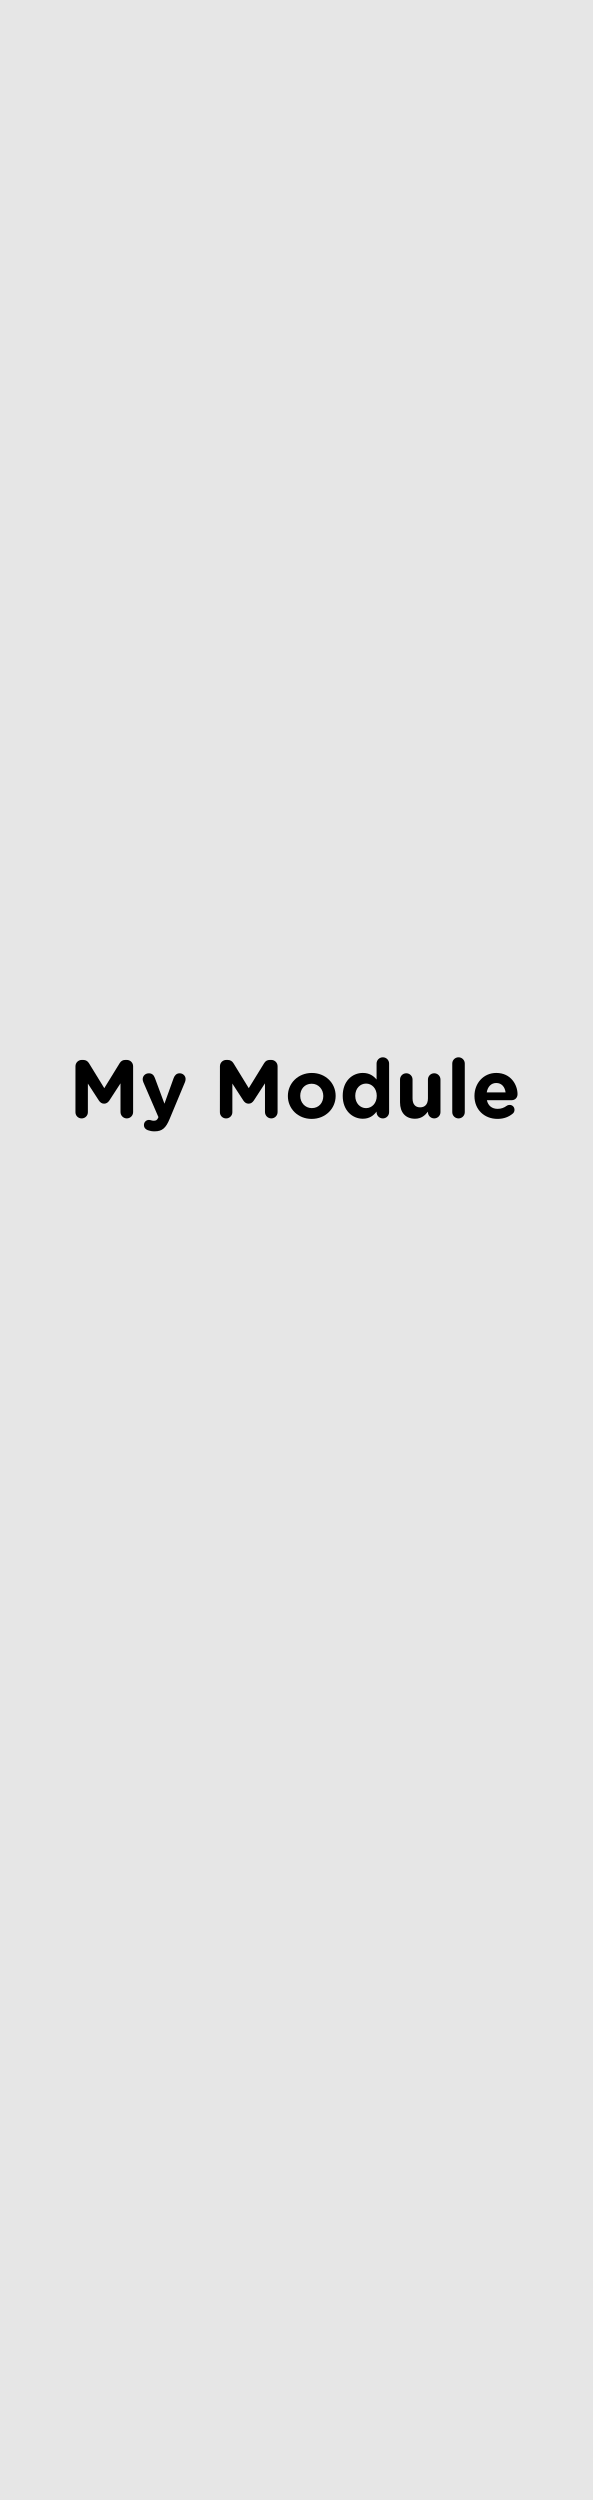
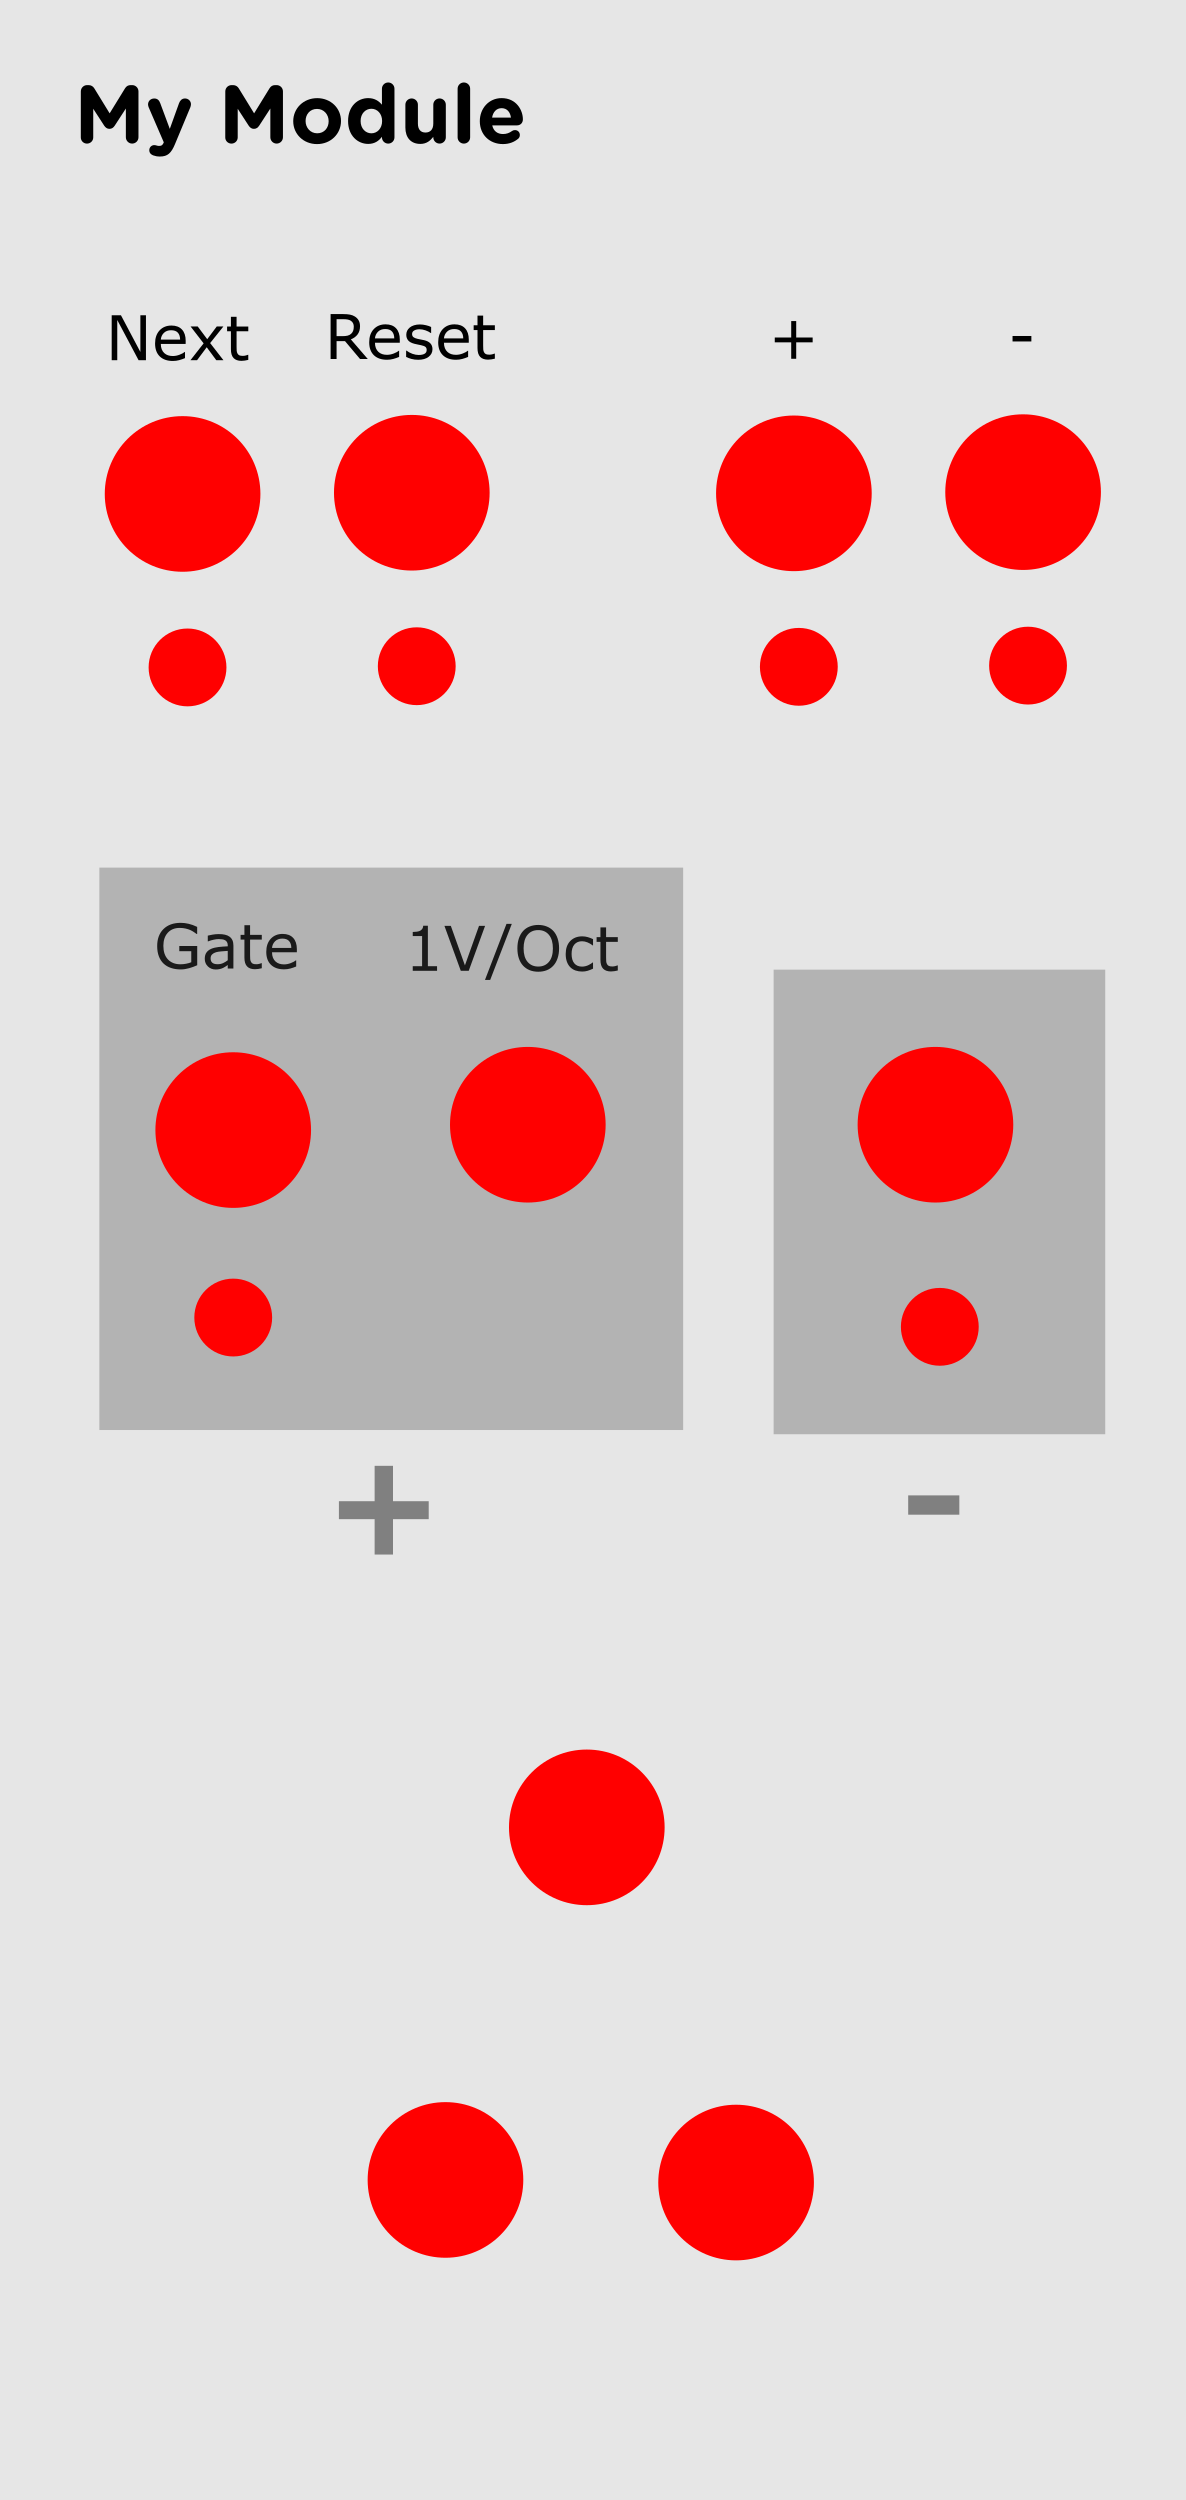
- <svg xmlns="http://www.w3.org/2000/svg" width="30.48mm" height="128.5mm" viewBox="0 0 30.48 128.5" version="1.1" id="svg8">
+ <svg xmlns="http://www.w3.org/2000/svg" width="60.96mm" height="128.5mm" viewBox="0 0 60.96 128.5" version="1.1" id="svg8">
  <defs id="defs2" />
  <g id="layer1" transform="translate(0,-168.5)">
-     <rect style="display:inline;opacity:1;vector-effect:none;fill:#e6e6e6;fill-opacity:1;fill-rule:evenodd;stroke:none;stroke-width:0.649;stroke-linecap:butt;stroke-linejoin:miter;stroke-miterlimit:4;stroke-dasharray:none;stroke-dashoffset:0;stroke-opacity:1;paint-order:normal" id="rect420" width="30.48" height="128.5" x="5.9211732e-17" y="168.5" />
-     <g aria-label="My Module" style="font-style:normal;font-variant:normal;font-weight:normal;font-stretch:normal;font-size:4.939px;line-height:6.615px;font-family:'Gotham Rounded';-inkscape-font-specification:'Gotham Rounded';font-variant-ligatures:normal;font-variant-caps:normal;font-variant-numeric:normal;font-feature-settings:normal;text-align:center;letter-spacing:0px;word-spacing:0px;writing-mode:lr-tb;text-anchor:middle;display:inline;fill:#000000;fill-opacity:1;stroke:none;stroke-width:0.265px;stroke-linecap:butt;stroke-linejoin:miter;stroke-opacity:1" id="text1229" transform="translate(0,46.99497)">
+     <rect style="display:inline;opacity:1;vector-effect:none;fill:#e6e6e6;fill-opacity:1;fill-rule:evenodd;stroke:none;stroke-width:0.918;stroke-linecap:butt;stroke-linejoin:miter;stroke-miterlimit:4;stroke-dasharray:none;stroke-dashoffset:0;stroke-opacity:1;paint-order:normal" id="rect420" width="60.96" height="128.5" x="5.9211732e-17" y="168.5" />
+     <g aria-label="-" id="text2119-8-1" style="font-size:3.175px;stroke-width:0.265">
+       <path d="m 53.012,186.051 h -0.967 v -0.281 h 0.967 z" id="path3788" />
+     </g>
+     <g aria-label="+" id="text2119-3" style="font-size:3.175px;stroke-width:0.265">
+       <path d="m 41.77,186.096 h -0.845 v 0.845 h -0.257 v -0.845 h -0.845 v -0.248 h 0.845 v -0.845 h 0.257 v 0.845 h 0.845 z" id="path3785" />
+     </g>
+     <g aria-label="Reset" id="text2119-8" style="font-size:3.175px;stroke-width:0.265">
+       <path d="m 18.903,186.952 h -0.398 l -0.772,-0.918 h -0.433 v 0.918 h -0.307 v -2.308 h 0.646 q 0.209,0 0.349,0.028 0.14,0.026 0.251,0.096 0.126,0.079 0.195,0.2 0.071,0.119 0.071,0.304 0,0.25 -0.126,0.419 -0.126,0.167 -0.346,0.253 z m -0.718,-1.659 q 0,-0.099 -0.036,-0.175 -0.034,-0.077 -0.115,-0.13 -0.067,-0.045 -0.158,-0.062 -0.091,-0.019 -0.215,-0.019 h -0.361 v 0.871 h 0.31 q 0.146,0 0.254,-0.025 0.109,-0.026 0.184,-0.096 0.07,-0.065 0.102,-0.149 0.034,-0.085 0.034,-0.215 z" id="path3774" />
+       <path d="m 20.549,186.116 h -1.276 q 0,0.16 0.048,0.279 0.048,0.118 0.132,0.194 0.081,0.074 0.191,0.112 0.112,0.037 0.245,0.037 0.177,0 0.355,-0.07 0.18,-0.071 0.256,-0.14 h 0.015 v 0.318 q -0.147,0.062 -0.301,0.104 -0.153,0.042 -0.322,0.042 -0.431,0 -0.673,-0.233 -0.242,-0.234 -0.242,-0.664 0,-0.425 0.231,-0.674 0.233,-0.25 0.611,-0.25 0.35,0 0.54,0.205 0.191,0.205 0.191,0.581 z m -0.284,-0.223 q -0.002,-0.229 -0.116,-0.355 -0.113,-0.126 -0.346,-0.126 -0.234,0 -0.374,0.138 -0.138,0.138 -0.157,0.343 z" id="path3776" />
+       <path d="m 22.228,186.452 q 0,0.237 -0.197,0.389 -0.195,0.152 -0.535,0.152 -0.192,0 -0.353,-0.045 -0.16,-0.046 -0.268,-0.101 v -0.327 h 0.015 q 0.138,0.104 0.307,0.166 0.169,0.06 0.324,0.06 0.192,0 0.301,-0.062 0.109,-0.062 0.109,-0.195 0,-0.102 -0.059,-0.155 -0.059,-0.053 -0.226,-0.09 -0.062,-0.014 -0.163,-0.033 -0.099,-0.019 -0.181,-0.04 -0.228,-0.06 -0.324,-0.177 -0.095,-0.118 -0.095,-0.288 0,-0.107 0.043,-0.202 0.045,-0.095 0.135,-0.169 0.087,-0.073 0.22,-0.115 0.135,-0.043 0.301,-0.043 0.155,0 0.313,0.039 0.16,0.037 0.265,0.091 v 0.312 h -0.015 q -0.112,-0.082 -0.271,-0.138 -0.16,-0.057 -0.313,-0.057 -0.16,0 -0.27,0.062 -0.11,0.06 -0.11,0.181 0,0.107 0.067,0.161 0.065,0.054 0.211,0.088 0.081,0.019 0.18,0.037 0.101,0.019 0.167,0.034 0.203,0.046 0.313,0.16 0.11,0.115 0.11,0.304 z" id="path3778" />
+       <path d="m 24.095,186.116 h -1.276 q 0,0.16 0.048,0.279 0.048,0.118 0.132,0.194 0.081,0.074 0.191,0.112 0.112,0.037 0.245,0.037 0.177,0 0.355,-0.07 0.18,-0.071 0.256,-0.14 h 0.015 v 0.318 q -0.147,0.062 -0.301,0.104 -0.153,0.042 -0.322,0.042 -0.431,0 -0.673,-0.233 -0.242,-0.234 -0.242,-0.664 0,-0.425 0.231,-0.674 0.233,-0.25 0.611,-0.25 0.35,0 0.54,0.205 0.191,0.205 0.191,0.581 z m -0.284,-0.223 q -0.002,-0.229 -0.116,-0.355 -0.113,-0.126 -0.346,-0.126 -0.234,0 -0.374,0.138 -0.138,0.138 -0.157,0.343 z" id="path3780" />
+       <path d="m 25.436,186.936 q -0.082,0.022 -0.18,0.036 -0.096,0.014 -0.172,0.014 -0.265,0 -0.403,-0.143 -0.138,-0.143 -0.138,-0.457 v -0.921 h -0.197 v -0.245 h 0.197 v -0.498 h 0.291 v 0.498 h 0.602 v 0.245 H 24.834 v 0.789 q 0,0.136 0.006,0.214 0.006,0.076 0.043,0.143 0.034,0.062 0.093,0.091 0.06,0.028 0.183,0.028 0.071,0 0.149,-0.02 0.078,-0.022 0.112,-0.036 h 0.015 z" id="path3782" />
+     </g>
+     <rect style="fill:#b3b3b3;stroke-width:0.166" id="rect2299-7" width="17.044" height="23.88" x="39.765" y="218.34" />
+     <g aria-label="My Module" style="font-style:normal;font-variant:normal;font-weight:normal;font-stretch:normal;font-size:4.939px;line-height:6.615px;font-family:'Gotham Rounded';-inkscape-font-specification:'Gotham Rounded';font-variant-ligatures:normal;font-variant-caps:normal;font-variant-numeric:normal;font-feature-settings:normal;text-align:center;letter-spacing:0px;word-spacing:0px;writing-mode:lr-tb;text-anchor:middle;display:inline;fill:#000000;fill-opacity:1;stroke:none;stroke-width:0.265px;stroke-linecap:butt;stroke-linejoin:miter;stroke-opacity:1" id="text1229" transform="translate(0.2753057,-3.110666)">
      <path d="m 3.878,178.674 c 0,0.178 0.14,0.318 0.317,0.318 0.178,0 0.322,-0.14 0.322,-0.318 v -1.473 l 0.563,0.868 c 0.068,0.102 0.152,0.165 0.271,0.165 0.119,0 0.203,-0.064 0.271,-0.165 l 0.572,-0.881 v 1.477 c 0,0.178 0.144,0.326 0.322,0.326 0.182,0 0.326,-0.144 0.326,-0.326 v -2.354 c 0,-0.182 -0.144,-0.326 -0.326,-0.326 h -0.072 c -0.131,0 -0.224,0.055 -0.292,0.165 l -0.792,1.287 -0.787,-1.283 c -0.059,-0.097 -0.157,-0.169 -0.296,-0.169 h -0.072 c -0.182,0 -0.326,0.144 -0.326,0.326 z" style="font-style:normal;font-variant:normal;font-weight:normal;font-stretch:normal;font-size:4.233px;font-family:'Gotham Rounded';-inkscape-font-specification:'Gotham Rounded';text-align:center;text-anchor:middle;stroke-width:0.265px" id="path5029" />
      <path d="m 7.952,179.656 c 0.385,0 0.576,-0.174 0.766,-0.635 l 0.792,-1.901 c 0.013,-0.03 0.03,-0.102 0.03,-0.152 0,-0.169 -0.14,-0.296 -0.305,-0.296 -0.165,0 -0.258,0.11 -0.309,0.246 l -0.474,1.317 -0.491,-1.321 c -0.055,-0.152 -0.148,-0.241 -0.309,-0.241 -0.178,0 -0.318,0.127 -0.318,0.309 0,0.042 0.017,0.106 0.034,0.148 l 0.775,1.795 -0.021,0.051 c -0.059,0.114 -0.114,0.135 -0.229,0.135 -0.047,0 -0.08,-0.008 -0.135,-0.025 -0.025,-0.008 -0.055,-0.017 -0.106,-0.017 -0.131,0 -0.254,0.106 -0.254,0.262 0,0.157 0.11,0.233 0.203,0.267 0.106,0.038 0.207,0.059 0.351,0.059 z" style="font-style:normal;font-variant:normal;font-weight:normal;font-stretch:normal;font-size:4.233px;font-family:'Gotham Rounded';-inkscape-font-specification:'Gotham Rounded';text-align:center;text-anchor:middle;stroke-width:0.265px" id="path5031" />
      <path d="m 11.303,178.674 c 0,0.178 0.14,0.318 0.318,0.318 0.178,0 0.322,-0.14 0.322,-0.318 v -1.473 l 0.563,0.868 c 0.068,0.102 0.152,0.165 0.271,0.165 0.119,0 0.203,-0.064 0.271,-0.165 l 0.572,-0.881 v 1.477 c 0,0.178 0.144,0.326 0.322,0.326 0.182,0 0.326,-0.144 0.326,-0.326 v -2.354 c 0,-0.182 -0.144,-0.326 -0.326,-0.326 h -0.072 c -0.131,0 -0.224,0.055 -0.292,0.165 l -0.792,1.287 -0.787,-1.283 c -0.059,-0.097 -0.157,-0.169 -0.296,-0.169 h -0.072 c -0.182,0 -0.326,0.144 -0.326,0.326 z" style="font-style:normal;font-variant:normal;font-weight:normal;font-stretch:normal;font-size:4.233px;font-family:'Gotham Rounded';-inkscape-font-specification:'Gotham Rounded';text-align:center;text-anchor:middle;stroke-width:0.265px" id="path5033" />
      <path d="m 16.02,179.017 c 0.707,0 1.232,-0.529 1.232,-1.181 v -0.008 c 0,-0.652 -0.521,-1.173 -1.223,-1.173 -0.707,0 -1.232,0.529 -1.232,1.181 v 0.008 c 0,0.652 0.521,1.173 1.223,1.173 z m 0.009,-0.555 c -0.356,0 -0.597,-0.292 -0.597,-0.627 v -0.008 c 0,-0.334 0.22,-0.618 0.588,-0.618 0.356,0 0.597,0.292 0.597,0.627 v 0.008 c 0,0.334 -0.22,0.618 -0.588,0.618 z" style="font-style:normal;font-variant:normal;font-weight:normal;font-stretch:normal;font-size:4.233px;font-family:'Gotham Rounded';-inkscape-font-specification:'Gotham Rounded';text-align:center;text-anchor:middle;stroke-width:0.265px" id="path5035" />
      <path d="m 20,176.172 c 0,-0.178 -0.144,-0.322 -0.322,-0.322 -0.178,0 -0.322,0.144 -0.322,0.322 v 0.821 c -0.152,-0.182 -0.364,-0.339 -0.707,-0.339 -0.538,0 -1.033,0.415 -1.033,1.173 v 0.008 c 0,0.758 0.504,1.173 1.033,1.173 0.334,0 0.55,-0.157 0.707,-0.368 v 0.03 c 0,0.178 0.144,0.322 0.322,0.322 0.178,0 0.322,-0.144 0.322,-0.322 z m -1.185,1.029 c 0.301,0 0.55,0.25 0.55,0.627 v 0.008 c 0,0.377 -0.25,0.627 -0.55,0.627 -0.301,0 -0.555,-0.25 -0.555,-0.627 v -0.008 c 0,-0.381 0.254,-0.627 0.555,-0.627 z" style="font-style:normal;font-variant:normal;font-weight:normal;font-stretch:normal;font-size:4.233px;font-family:'Gotham Rounded';-inkscape-font-specification:'Gotham Rounded';text-align:center;text-anchor:middle;stroke-width:0.265px" id="path5037" />
      <path d="m 22.64,176.993 c 0,-0.178 -0.144,-0.322 -0.322,-0.322 -0.178,0 -0.322,0.144 -0.322,0.322 v 0.969 c 0,0.305 -0.157,0.461 -0.402,0.461 -0.246,0 -0.389,-0.157 -0.389,-0.461 v -0.969 c 0,-0.178 -0.144,-0.322 -0.322,-0.322 -0.178,0 -0.322,0.144 -0.322,0.322 v 1.173 c 0,0.521 0.284,0.842 0.77,0.842 0.326,0 0.516,-0.174 0.665,-0.364 v 0.025 c 0,0.178 0.144,0.322 0.322,0.322 0.178,0 0.322,-0.144 0.322,-0.322 z" style="font-style:normal;font-variant:normal;font-weight:normal;font-stretch:normal;font-size:4.233px;font-family:'Gotham Rounded';-inkscape-font-specification:'Gotham Rounded';text-align:center;text-anchor:middle;stroke-width:0.265px" id="path5039" />
      <path d="m 23.246,178.67 c 0,0.178 0.144,0.322 0.322,0.322 0.178,0 0.322,-0.144 0.322,-0.322 v -2.498 c 0,-0.178 -0.144,-0.322 -0.322,-0.322 -0.178,0 -0.322,0.144 -0.322,0.322 z" style="font-style:normal;font-variant:normal;font-weight:normal;font-stretch:normal;font-size:4.233px;font-family:'Gotham Rounded';-inkscape-font-specification:'Gotham Rounded';text-align:center;text-anchor:middle;stroke-width:0.265px" id="path5041" />
      <path d="m 25.018,177.654 c 0.051,-0.292 0.224,-0.483 0.491,-0.483 0.271,0 0.44,0.195 0.478,0.483 z m 1.342,1.088 c 0.047,-0.042 0.085,-0.106 0.085,-0.191 0,-0.144 -0.106,-0.254 -0.25,-0.254 -0.068,0 -0.11,0.017 -0.157,0.051 -0.131,0.097 -0.279,0.152 -0.457,0.152 -0.288,0 -0.491,-0.152 -0.555,-0.445 h 1.274 c 0.169,0 0.301,-0.123 0.301,-0.309 0,-0.47 -0.334,-1.092 -1.092,-1.092 -0.66,0 -1.122,0.533 -1.122,1.181 v 0.008 c 0,0.694 0.504,1.173 1.185,1.173 0.33,0 0.588,-0.106 0.787,-0.275 z" style="font-style:normal;font-variant:normal;font-weight:normal;font-stretch:normal;font-size:4.233px;font-family:'Gotham Rounded';-inkscape-font-specification:'Gotham Rounded';text-align:center;text-anchor:middle;stroke-width:0.265px" id="path5043" />
    </g>
+     <g aria-label="Next" id="text2119" style="font-size:3.175px;stroke-width:0.265">
+       <path d="M 7.502,187.013 H 7.122 l -1.095,-2.065 v 2.065 H 5.741 v -2.308 h 0.476 l 0.998,1.885 v -1.885 h 0.287 z" id="path4111" />
+       <path d="M 9.542,186.178 H 8.266 q 0,0.16 0.048,0.279 0.048,0.118 0.132,0.194 0.081,0.074 0.191,0.112 0.112,0.037 0.245,0.037 0.177,0 0.355,-0.07 0.18,-0.071 0.256,-0.14 h 0.016 v 0.318 q -0.147,0.062 -0.301,0.104 -0.153,0.042 -0.322,0.042 -0.431,0 -0.673,-0.233 -0.242,-0.234 -0.242,-0.664 0,-0.425 0.231,-0.674 0.233,-0.25 0.611,-0.25 0.35,0 0.54,0.205 0.191,0.205 0.191,0.581 z m -0.284,-0.223 q -0.002,-0.229 -0.116,-0.355 -0.113,-0.126 -0.346,-0.126 -0.234,0 -0.374,0.138 -0.138,0.138 -0.157,0.343 z" id="path4113" />
+       <path d="m 11.483,187.013 h -0.367 l -0.491,-0.665 -0.495,0.665 H 9.79 l 0.676,-0.864 -0.67,-0.868 h 0.367 l 0.488,0.654 0.49,-0.654 h 0.341 l -0.681,0.853 z" id="path4115" />
+       <path d="m 12.762,186.998 q -0.082,0.022 -0.18,0.036 -0.096,0.014 -0.172,0.014 -0.265,0 -0.403,-0.143 -0.138,-0.143 -0.138,-0.457 v -0.921 h -0.197 v -0.245 h 0.197 v -0.498 h 0.291 v 0.498 h 0.602 v 0.245 h -0.602 v 0.789 q 0,0.136 0.006,0.214 0.006,0.076 0.043,0.143 0.034,0.062 0.093,0.091 0.06,0.028 0.183,0.028 0.071,0 0.149,-0.02 0.078,-0.022 0.112,-0.036 h 0.015 z" id="path4117" />
+     </g>
+     <rect style="fill:#b3b3b3;stroke-width:0.242" id="rect2299" width="30.008" height="28.907" x="5.106" y="213.096" />
+     <g aria-label="1V/Oct" id="text2563-0" style="font-size:3.175px;fill:#1a1a1a;stroke-width:0.265">
+       <path d="m 22.465,218.398 h -1.25 v -0.236 h 0.481 v -1.547 h -0.481 v -0.211 q 0.098,0 0.209,-0.015 0.112,-0.017 0.169,-0.048 0.071,-0.039 0.112,-0.098 0.042,-0.06 0.048,-0.161 h 0.24 v 2.08 h 0.471 z" id="path3852" />
+       <path d="m 24.933,216.09 -0.84,2.308 H 23.684 l -0.84,-2.308 h 0.329 l 0.724,2.031 0.724,-2.031 z" id="path3854" />
+       <path d="m 26.307,215.986 -1.112,2.884 h -0.268 l 1.107,-2.884 z" id="path3856" />
+       <path d="m 28.446,216.355 q 0.141,0.155 0.215,0.38 0.076,0.225 0.076,0.51 0,0.285 -0.078,0.512 -0.076,0.225 -0.214,0.375 -0.143,0.157 -0.338,0.236 -0.194,0.079 -0.443,0.079 -0.243,0 -0.443,-0.081 -0.198,-0.081 -0.338,-0.234 -0.14,-0.153 -0.215,-0.377 -0.074,-0.223 -0.074,-0.51 0,-0.282 0.074,-0.505 0.074,-0.225 0.217,-0.384 0.136,-0.152 0.338,-0.233 0.203,-0.081 0.442,-0.081 0.248,0 0.445,0.082 0.198,0.081 0.336,0.231 z m -0.028,0.89 q 0,-0.45 -0.202,-0.693 -0.202,-0.245 -0.55,-0.245 -0.352,0 -0.553,0.245 -0.2,0.243 -0.2,0.693 0,0.454 0.205,0.696 0.205,0.24 0.549,0.24 0.344,0 0.547,-0.24 0.205,-0.242 0.205,-0.696 z" id="path3858" />
+       <path d="m 30.482,218.29 q -0.146,0.07 -0.278,0.109 -0.13,0.039 -0.278,0.039 -0.188,0 -0.344,-0.054 -0.157,-0.056 -0.268,-0.167 -0.113,-0.112 -0.175,-0.282 -0.062,-0.171 -0.062,-0.398 0,-0.425 0.233,-0.667 0.234,-0.242 0.617,-0.242 0.149,0 0.291,0.042 0.144,0.042 0.264,0.102 v 0.324 h -0.015 q -0.133,-0.104 -0.276,-0.16 -0.141,-0.056 -0.276,-0.056 -0.248,0 -0.392,0.167 -0.143,0.166 -0.143,0.488 0,0.313 0.14,0.482 0.141,0.167 0.395,0.167 0.088,0 0.18,-0.023 0.091,-0.023 0.164,-0.06 0.064,-0.033 0.119,-0.068 0.056,-0.037 0.088,-0.064 h 0.015 z" id="path3860" />
+       <path d="m 31.755,218.383 q -0.082,0.022 -0.18,0.036 -0.096,0.014 -0.172,0.014 -0.265,0 -0.403,-0.143 -0.138,-0.143 -0.138,-0.457 v -0.921 H 30.665 v -0.245 h 0.197 v -0.498 h 0.291 v 0.498 h 0.602 v 0.245 h -0.602 v 0.789 q 0,0.136 0.006,0.214 0.006,0.076 0.043,0.143 0.034,0.062 0.093,0.091 0.06,0.028 0.183,0.028 0.071,0 0.149,-0.02 0.078,-0.022 0.112,-0.036 h 0.015 z" id="path3862" />
+     </g>
+     <g aria-label="Gate" id="text2563" style="font-size:3.175px;fill:#1a1a1a;stroke-width:0.265">
+       <path d="m 10.137,218.113 q -0.189,0.087 -0.414,0.152 -0.223,0.064 -0.433,0.064 -0.27,0 -0.495,-0.074 -0.225,-0.074 -0.383,-0.223 -0.16,-0.15 -0.246,-0.375 -0.087,-0.226 -0.087,-0.529 0,-0.553 0.322,-0.873 0.324,-0.321 0.888,-0.321 0.197,0 0.402,0.048 0.206,0.046 0.443,0.16 v 0.364 h -0.028 q -0.048,-0.037 -0.14,-0.098 -0.091,-0.06 -0.18,-0.101 -0.107,-0.048 -0.243,-0.079 -0.135,-0.033 -0.307,-0.033 -0.388,0 -0.614,0.25 -0.225,0.248 -0.225,0.673 0,0.448 0.236,0.698 0.236,0.248 0.642,0.248 0.149,0 0.296,-0.029 0.149,-0.029 0.26,-0.076 v -0.566 H 9.215 v -0.27 h 0.922 z" id="path3843" />
+       <path d="m 11.996,218.284 h -0.29 v -0.184 q -0.039,0.026 -0.105,0.074 -0.065,0.046 -0.127,0.074 -0.073,0.036 -0.167,0.059 -0.095,0.025 -0.222,0.025 -0.234,0 -0.397,-0.155 -0.163,-0.155 -0.163,-0.395 0,-0.197 0.084,-0.318 0.085,-0.122 0.242,-0.192 0.158,-0.07 0.38,-0.095 0.222,-0.025 0.476,-0.037 v -0.045 q 0,-0.099 -0.036,-0.164 -0.034,-0.065 -0.099,-0.102 -0.062,-0.036 -0.149,-0.048 -0.087,-0.012 -0.181,-0.012 -0.115,0 -0.256,0.031 -0.141,0.029 -0.291,0.087 h -0.015 v -0.296 q 0.085,-0.023 0.246,-0.051 0.161,-0.028 0.318,-0.028 0.183,0 0.318,0.031 0.136,0.029 0.236,0.102 0.098,0.071 0.149,0.184 0.051,0.113 0.051,0.281 z m -0.29,-0.426 v -0.482 q -0.133,0.008 -0.315,0.023 -0.18,0.015 -0.285,0.045 -0.126,0.036 -0.203,0.112 -0.078,0.074 -0.078,0.206 0,0.149 0.09,0.225 0.09,0.074 0.274,0.074 0.153,0 0.281,-0.059 0.127,-0.06 0.236,-0.144 z" id="path3845" />
+       <path d="m 13.456,218.268 q -0.082,0.022 -0.18,0.036 -0.096,0.014 -0.172,0.014 -0.265,0 -0.403,-0.143 -0.138,-0.143 -0.138,-0.457 v -0.921 h -0.197 v -0.245 h 0.197 v -0.498 h 0.291 v 0.498 h 0.602 v 0.245 h -0.602 v 0.789 q 0,0.136 0.006,0.214 0.006,0.076 0.043,0.143 0.034,0.062 0.093,0.091 0.06,0.028 0.183,0.028 0.071,0 0.149,-0.02 0.078,-0.022 0.112,-0.036 h 0.015 z" id="path3847" />
+       <path d="m 15.258,217.448 h -1.276 q 0,0.16 0.048,0.279 0.048,0.118 0.132,0.194 0.081,0.074 0.191,0.112 0.112,0.037 0.245,0.037 0.177,0 0.355,-0.07 0.18,-0.071 0.256,-0.14 h 0.015 v 0.318 q -0.147,0.062 -0.301,0.104 -0.153,0.042 -0.322,0.042 -0.431,0 -0.673,-0.233 -0.242,-0.234 -0.242,-0.664 0,-0.425 0.231,-0.674 0.233,-0.25 0.611,-0.25 0.35,0 0.54,0.205 0.191,0.205 0.191,0.581 z M 14.974,217.225 q -0.002,-0.229 -0.116,-0.355 -0.113,-0.126 -0.346,-0.126 -0.234,0 -0.374,0.138 -0.138,0.138 -0.157,0.343 z" id="path3849" />
+     </g>
+     <g aria-label="+" id="text2772" style="font-weight:bold;font-size:7.056px;-inkscape-font-specification:'sans-serif, Bold';fill:#808080;stroke-width:0.265">
+       <path d="m 22.036,246.585 h -1.836 v 1.819 h -0.944 v -1.819 h -1.836 v -0.923 h 1.836 v -1.819 h 0.944 v 1.819 h 1.836 z" id="path3865" />
+     </g>
+     <g aria-label="-" id="text2776" style="font-weight:bold;font-size:7.056px;-inkscape-font-specification:'sans-serif, Bold';fill:#808080;stroke-width:0.265">
+       <path d="m 49.31,246.355 h -2.629 v -0.992 h 2.629 z" id="path3868" />
+     </g>
  </g>
-   <g id="layer2" />
+   <g id="layer2">
+     <circle style="display:inline;vector-effect:none;fill:#ff0000;fill-opacity:1;fill-rule:evenodd;stroke:none;stroke-width:1;stroke-linecap:butt;stroke-linejoin:miter;stroke-miterlimit:4;stroke-dasharray:none;stroke-dashoffset:0;stroke-opacity:1;paint-order:normal" id="audioOut1" cx="22.897" cy="112.049" r="4" />
+     <circle style="display:inline;vector-effect:none;fill:#ff0000;fill-opacity:1;fill-rule:evenodd;stroke:none;stroke-width:1;stroke-linecap:butt;stroke-linejoin:miter;stroke-miterlimit:4;stroke-dasharray:none;stroke-dashoffset:0;stroke-opacity:1;paint-order:normal" id="removeNoteGate" cx="48.082" cy="57.811" r="4" />
+     <circle style="display:inline;vector-effect:none;fill:#ff0000;fill-opacity:1;fill-rule:evenodd;stroke:none;stroke-width:1;stroke-linecap:butt;stroke-linejoin:miter;stroke-miterlimit:4;stroke-dasharray:none;stroke-dashoffset:0;stroke-opacity:1;paint-order:normal" id="addNoteGate" cx="11.988" cy="58.086" r="4" />
+     <circle style="display:inline;vector-effect:none;fill:#ff0000;fill-opacity:1;fill-rule:evenodd;stroke:none;stroke-width:1;stroke-linecap:butt;stroke-linejoin:miter;stroke-miterlimit:4;stroke-dasharray:none;stroke-dashoffset:0;stroke-opacity:1;paint-order:normal" id="addNoteCV" cx="27.13" cy="57.811" r="4" />
+     <circle style="display:inline;vector-effect:none;fill:#ff0000;fill-opacity:1;fill-rule:evenodd;stroke:none;stroke-width:0.5;stroke-linecap:butt;stroke-linejoin:miter;stroke-miterlimit:4;stroke-dasharray:none;stroke-dashoffset:0;stroke-opacity:1;paint-order:normal" id="removeNoteButton" cx="48.306" cy="68.199" r="2" />
+     <circle style="display:inline;vector-effect:none;fill:#ff0000;fill-opacity:1;fill-rule:evenodd;stroke:none;stroke-width:0.5;stroke-linecap:butt;stroke-linejoin:miter;stroke-miterlimit:4;stroke-dasharray:none;stroke-dashoffset:0;stroke-opacity:1;paint-order:normal" id="addNoteButton" cx="11.988" cy="67.722" r="2" />
+     <circle style="display:inline;vector-effect:none;fill:#ff0000;fill-opacity:1;fill-rule:evenodd;stroke:none;stroke-width:1;stroke-linecap:butt;stroke-linejoin:miter;stroke-miterlimit:4;stroke-dasharray:none;stroke-dashoffset:0;stroke-opacity:1;paint-order:normal" id="removeChordGate" cx="52.587" cy="25.296" r="4" />
+     <circle style="display:inline;vector-effect:none;fill:#ff0000;fill-opacity:1;fill-rule:evenodd;stroke:none;stroke-width:0.5;stroke-linecap:butt;stroke-linejoin:miter;stroke-miterlimit:4;stroke-dasharray:none;stroke-dashoffset:0;stroke-opacity:1;paint-order:normal" id="removeChordButton" cx="52.841" cy="34.213" r="2" />
+     <circle style="display:inline;vector-effect:none;fill:#ff0000;fill-opacity:1;fill-rule:evenodd;stroke:none;stroke-width:1;stroke-linecap:butt;stroke-linejoin:miter;stroke-miterlimit:4;stroke-dasharray:none;stroke-dashoffset:0;stroke-opacity:1;paint-order:normal" id="addChordGate" cx="40.806" cy="25.358" r="4" />
+     <circle style="display:inline;vector-effect:none;fill:#ff0000;fill-opacity:1;fill-rule:evenodd;stroke:none;stroke-width:0.5;stroke-linecap:butt;stroke-linejoin:miter;stroke-miterlimit:4;stroke-dasharray:none;stroke-dashoffset:0;stroke-opacity:1;paint-order:normal" id="addChordButton" cx="41.06" cy="34.275" r="2" />
+     <circle style="display:inline;vector-effect:none;fill:#ff0000;fill-opacity:1;fill-rule:evenodd;stroke:none;stroke-width:1;stroke-linecap:butt;stroke-linejoin:miter;stroke-miterlimit:4;stroke-dasharray:none;stroke-dashoffset:0;stroke-opacity:1;paint-order:normal" id="resetGate" cx="21.167" cy="25.327" r="4" />
+     <circle style="display:inline;vector-effect:none;fill:#ff0000;fill-opacity:1;fill-rule:evenodd;stroke:none;stroke-width:0.5;stroke-linecap:butt;stroke-linejoin:miter;stroke-miterlimit:4;stroke-dasharray:none;stroke-dashoffset:0;stroke-opacity:1;paint-order:normal" id="resetButton" cx="21.421" cy="34.244" r="2" />
+     <circle style="display:inline;vector-effect:none;fill:#ff0000;fill-opacity:1;fill-rule:evenodd;stroke:none;stroke-width:1;stroke-linecap:butt;stroke-linejoin:miter;stroke-miterlimit:4;stroke-dasharray:none;stroke-dashoffset:0;stroke-opacity:1;paint-order:normal" id="nextChordGate" cx="9.385" cy="25.389" r="4" />
+     <circle style="display:inline;vector-effect:none;fill:#ff0000;fill-opacity:1;fill-rule:evenodd;stroke:none;stroke-width:0.5;stroke-linecap:butt;stroke-linejoin:miter;stroke-miterlimit:4;stroke-dasharray:none;stroke-dashoffset:0;stroke-opacity:1;paint-order:normal" id="nextChordButton" cx="9.639" cy="34.306" r="2" />
+     <circle style="display:inline;vector-effect:none;fill:#ff0000;fill-opacity:1;fill-rule:evenodd;stroke:none;stroke-width:1;stroke-linecap:butt;stroke-linejoin:miter;stroke-miterlimit:4;stroke-dasharray:none;stroke-dashoffset:0;stroke-opacity:1;paint-order:normal" id="audioOut2" cx="37.835" cy="112.183" r="4" />
+     <circle style="display:inline;vector-effect:none;fill:#ff0000;fill-opacity:1;fill-rule:evenodd;stroke:none;stroke-width:1;stroke-linecap:butt;stroke-linejoin:miter;stroke-miterlimit:4;stroke-dasharray:none;stroke-dashoffset:0;stroke-opacity:1;paint-order:normal" id="detune" cx="30.162" cy="93.927" r="4" />
+   </g>
</svg>
